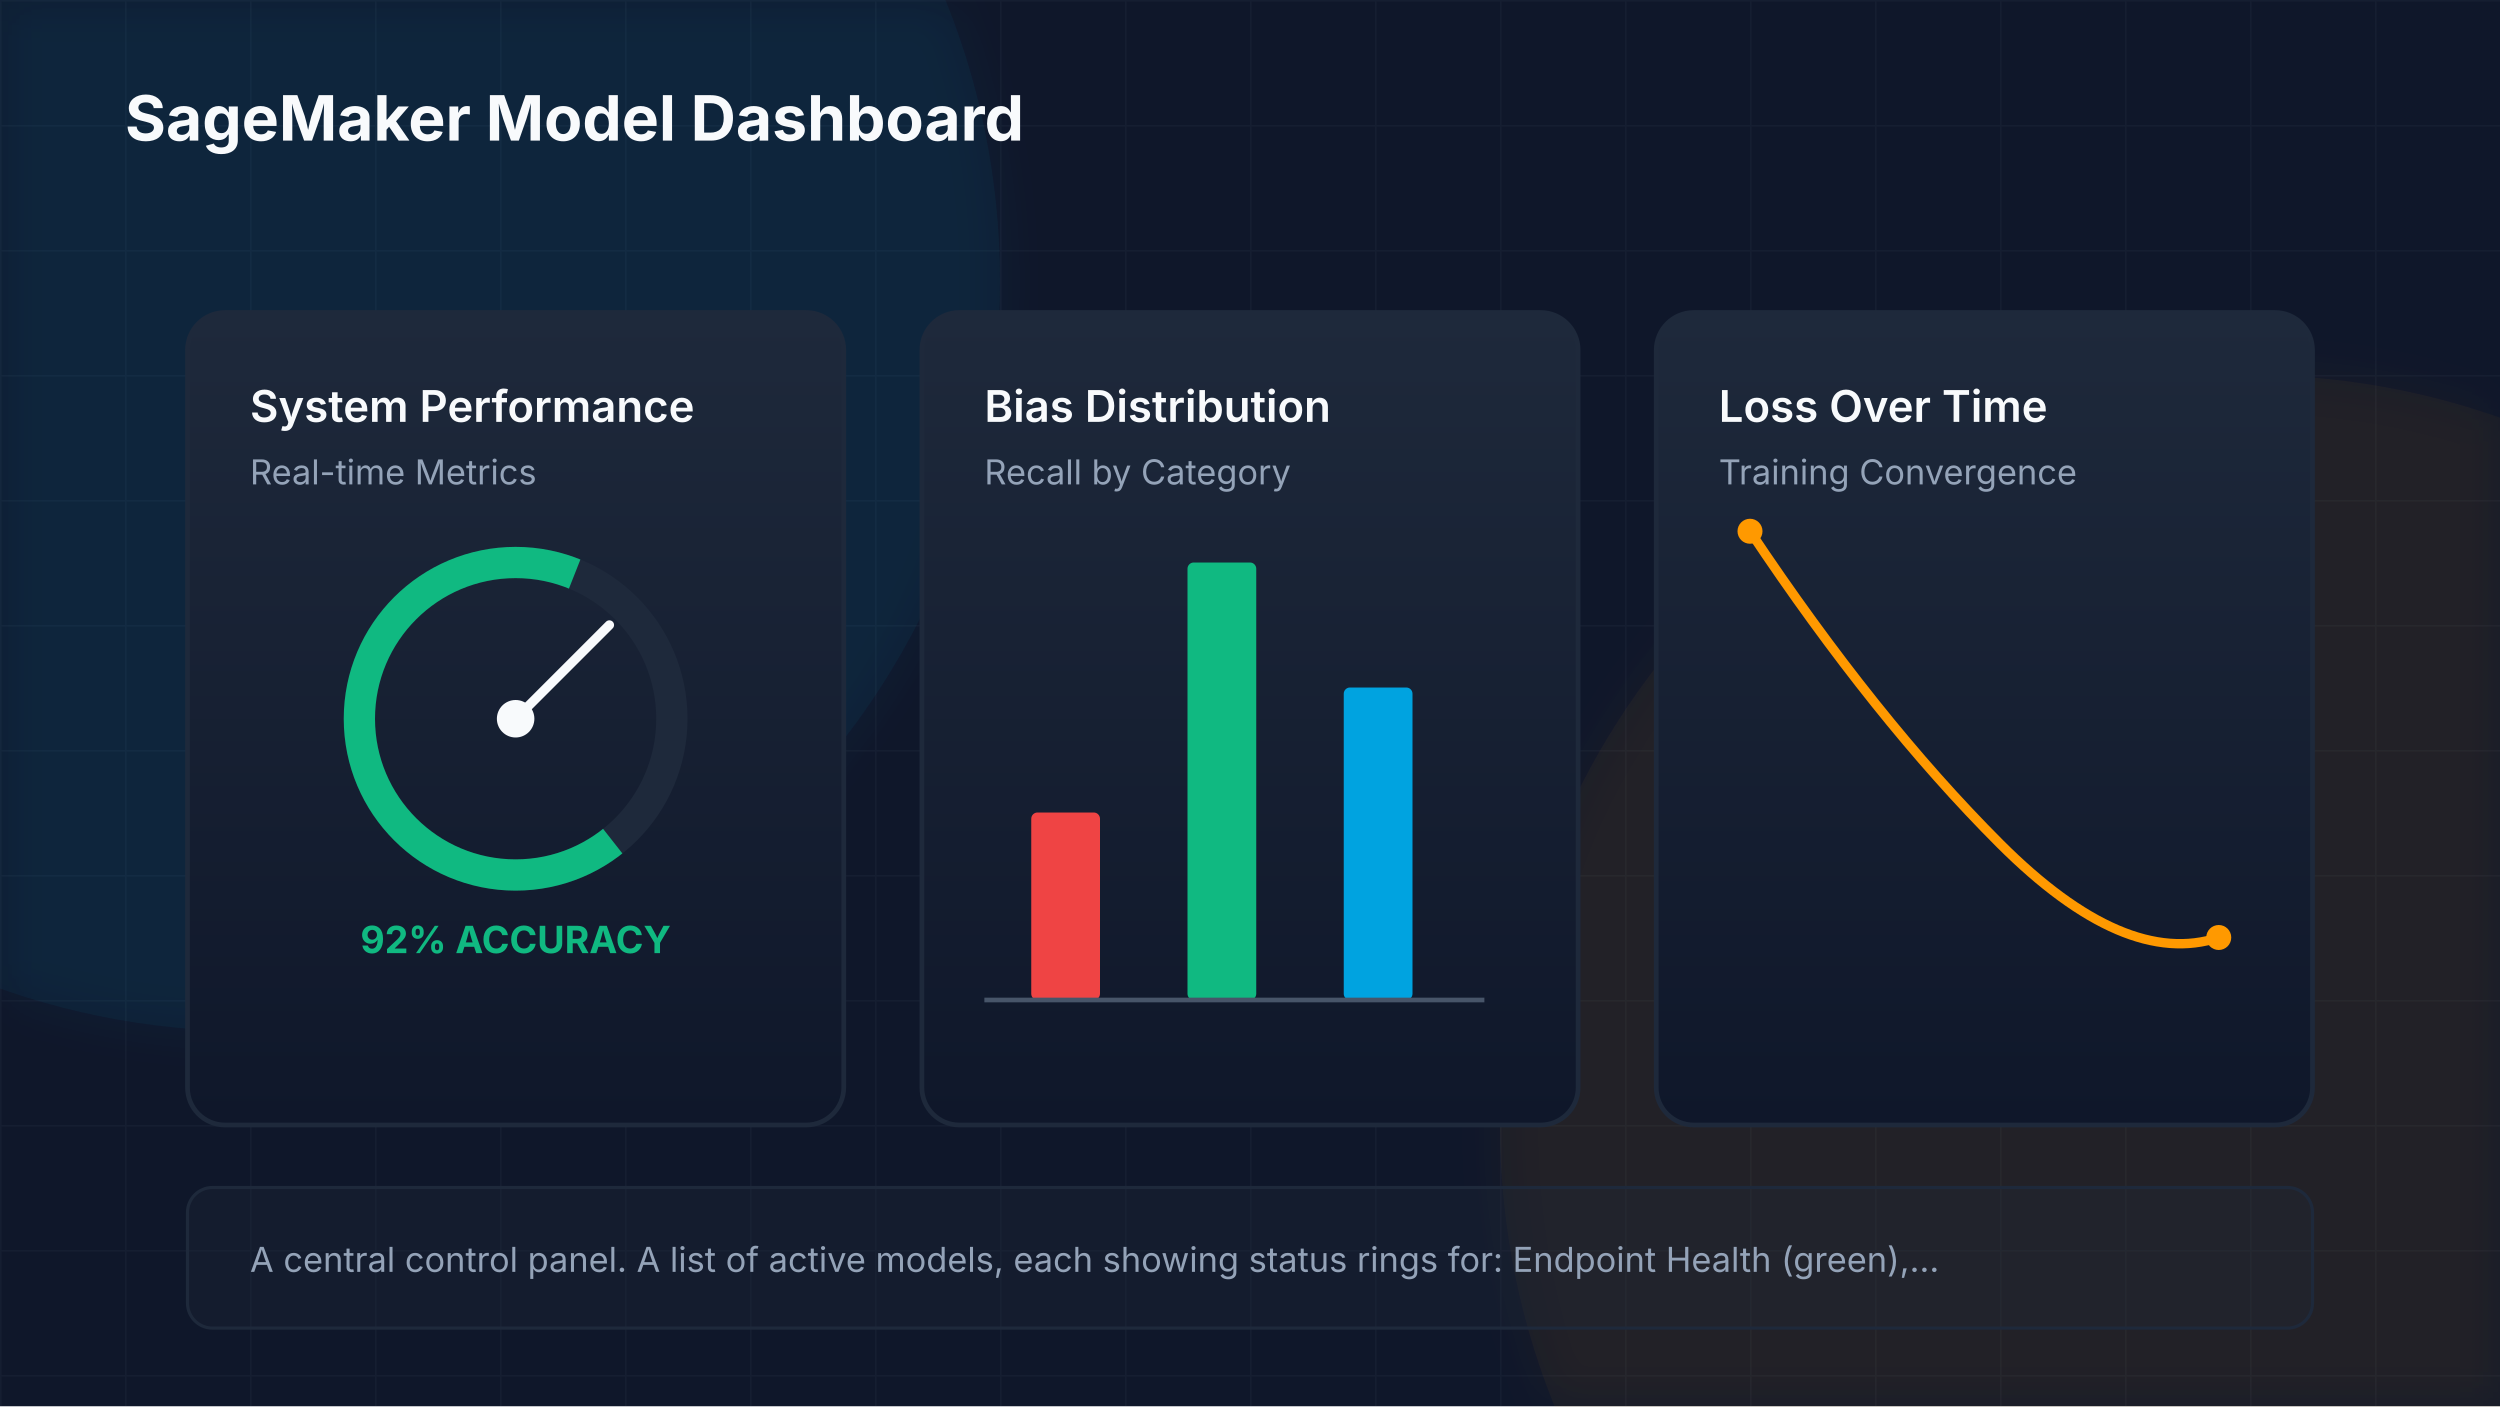
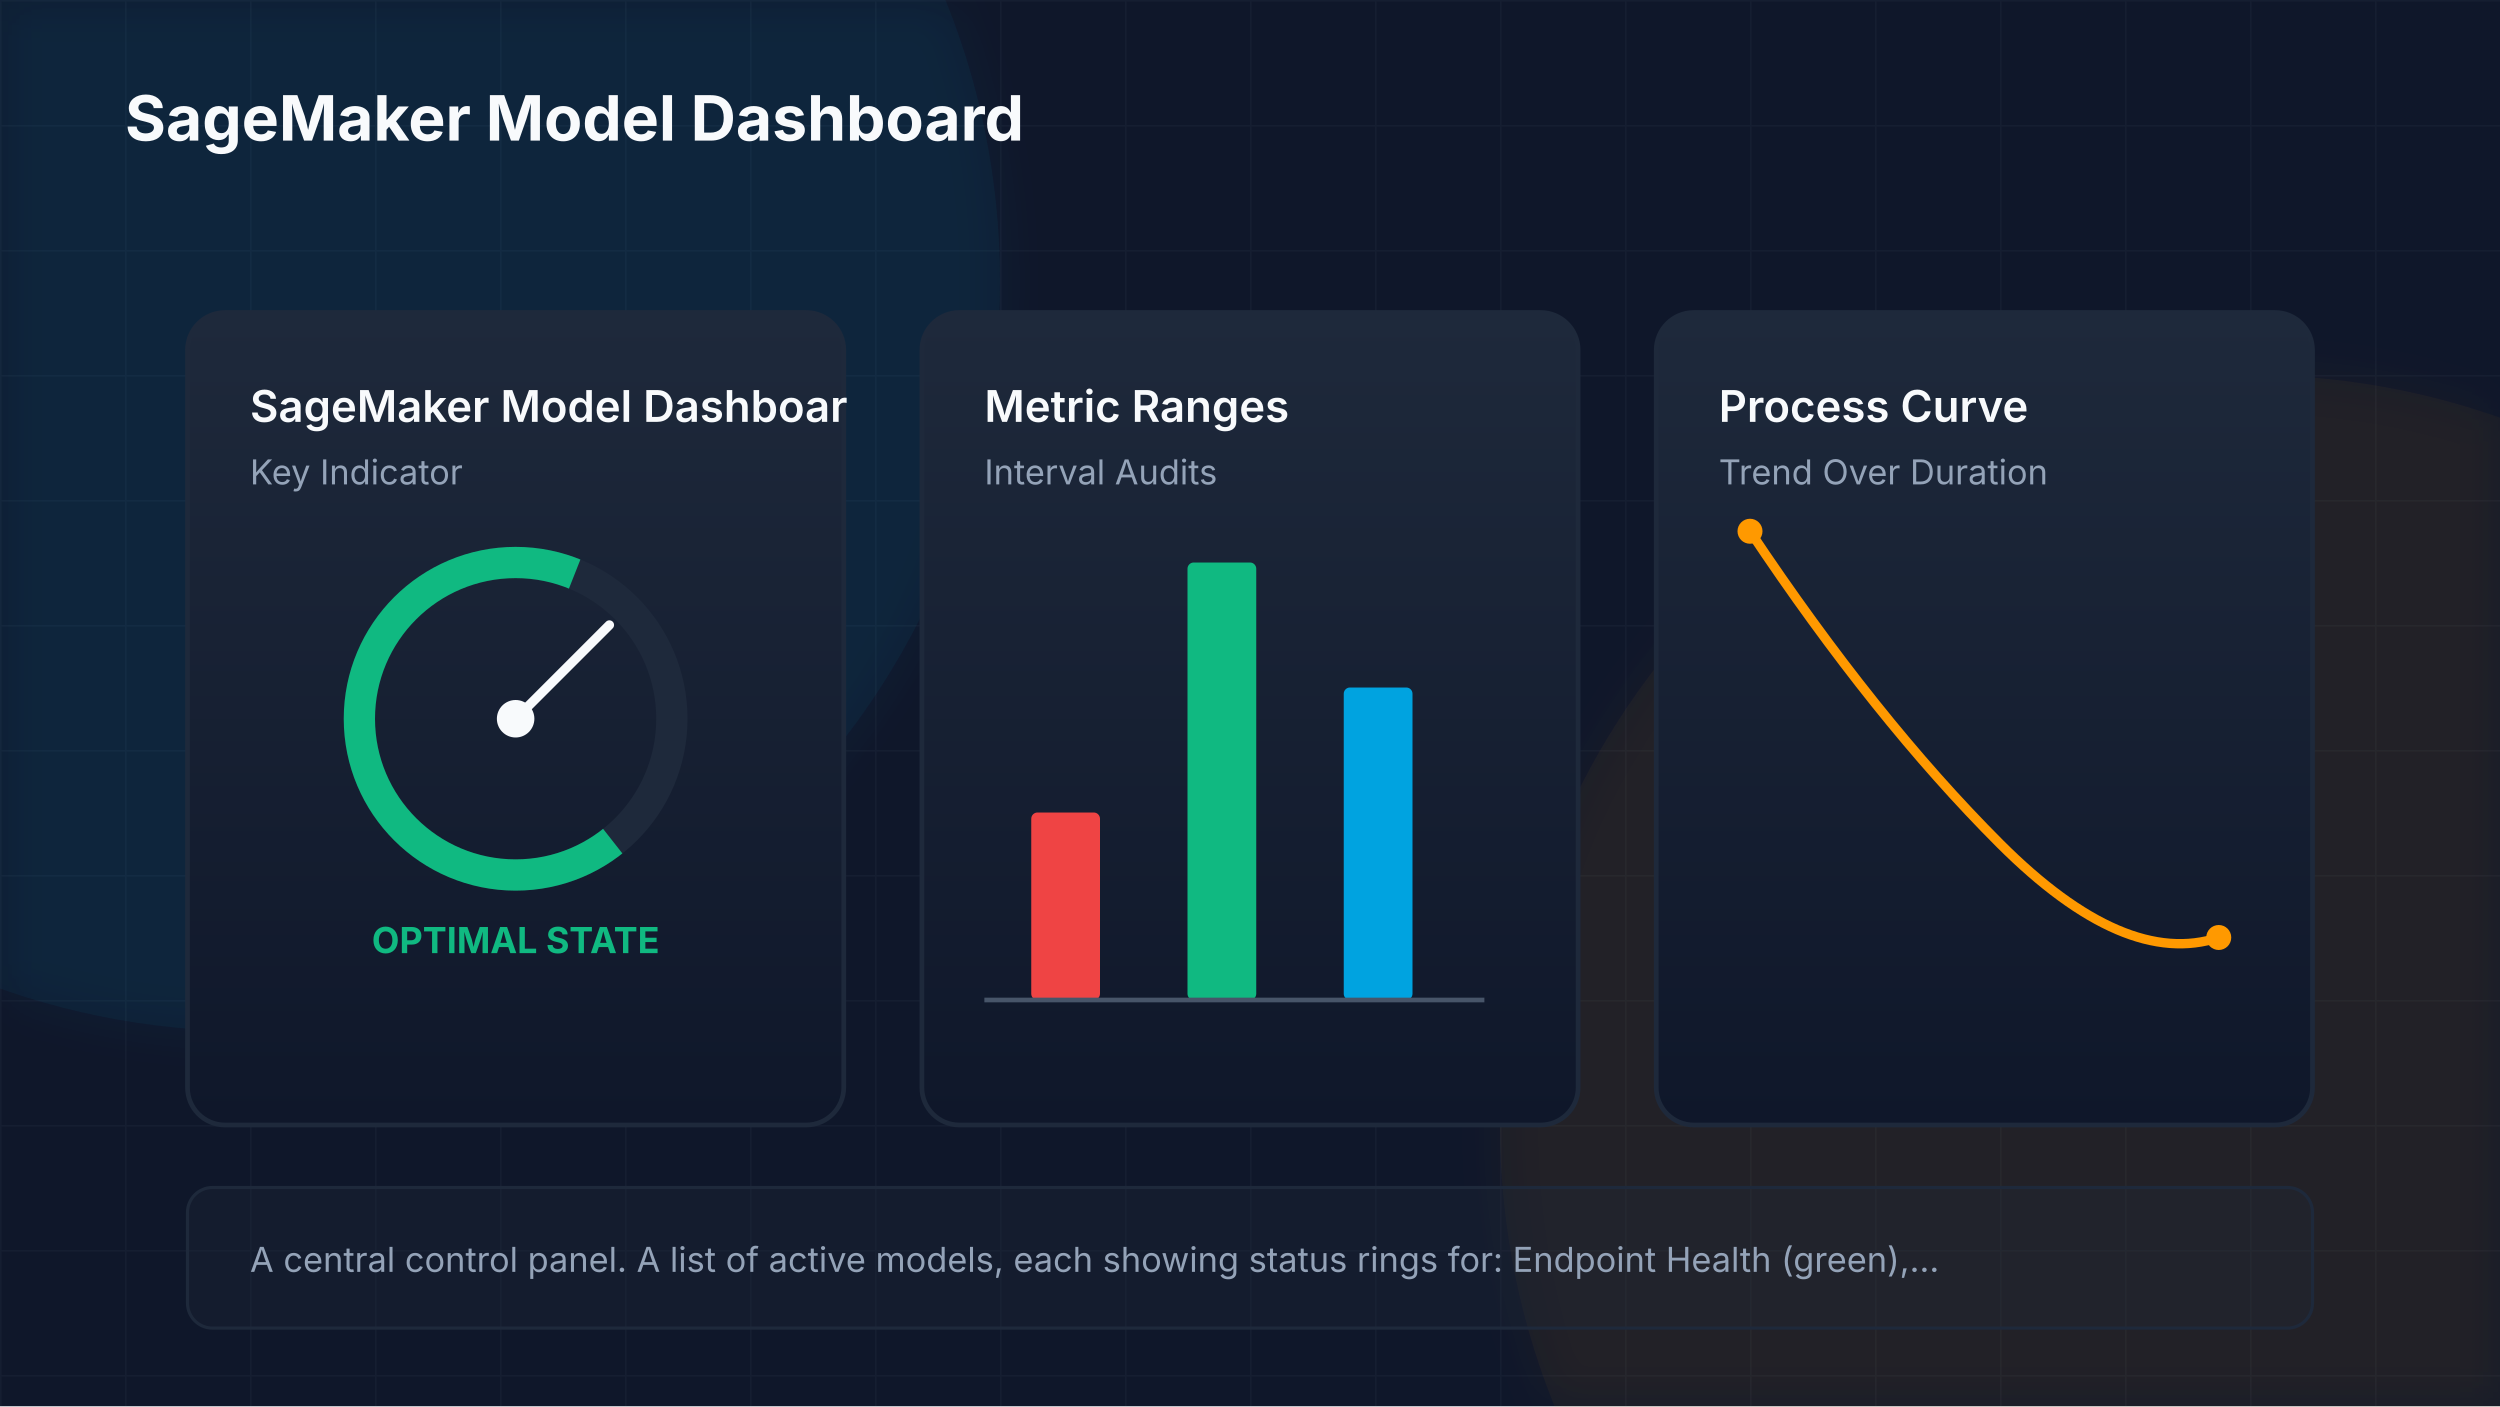
<svg xmlns="http://www.w3.org/2000/svg" viewBox="0 0 800 450" width="100%" height="100%">
  <defs>
    <linearGradient id="aws-orange" x1="0%" y1="0%" x2="100%" y2="100%">
      <stop offset="0%" stop-color="#FF9900" />
      <stop offset="100%" stop-color="#FFC400" />
    </linearGradient>
    <linearGradient id="cloud-blue" x1="0%" y1="0%" x2="100%" y2="100%">
      <stop offset="0%" stop-color="#00A3E0" />
      <stop offset="100%" stop-color="#1D70B8" />
    </linearGradient>
    <linearGradient id="success-green" x1="0%" y1="0%" x2="100%" y2="100%">
      <stop offset="0%" stop-color="#10B981" />
      <stop offset="100%" stop-color="#059669" />
    </linearGradient>
    <linearGradient id="alert-red" x1="0%" y1="0%" x2="100%" y2="100%">
      <stop offset="0%" stop-color="#EF4444" />
      <stop offset="100%" stop-color="#DC2626" />
    </linearGradient>
    <linearGradient id="warning-gold" x1="0%" y1="0%" x2="100%" y2="100%">
      <stop offset="0%" stop-color="#F59E0B" />
      <stop offset="100%" stop-color="#D97706" />
    </linearGradient>
    <linearGradient id="dark-card" x1="0%" y1="0%" x2="0%" y2="100%">
      <stop offset="0%" stop-color="#1E293B" />
      <stop offset="100%" stop-color="#0F172A" />
    </linearGradient>
    <linearGradient id="purple-glow" x1="0%" y1="0%" x2="100%" y2="100%">
      <stop offset="0%" stop-color="#8B5CF6" />
      <stop offset="100%" stop-color="#6D28D9" />
    </linearGradient>
    <filter id="glow-orange" x="-20%" y="-20%" width="140%" height="140%">
      <feGaussianBlur stdDeviation="8" result="blur" />
      <feComposite in="SourceGraphic" in2="blur" operator="over" />
    </filter>
    <filter id="glow-blue" x="-20%" y="-20%" width="140%" height="140%">
      <feGaussianBlur stdDeviation="8" result="blur" />
      <feComposite in="SourceGraphic" in2="blur" operator="over" />
    </filter>
    <pattern id="grid" width="40" height="40" patternUnits="userSpaceOnUse">
      <path d="M 40 0 L 0 0 0 40" fill="none" stroke="rgba(148, 163, 184, 0.05)" stroke-width="1" />
    </pattern>
  </defs>
  <rect width="800" height="450" fill="#0F172A" />
  <rect width="800" height="450" fill="url(#grid)" />
  <circle cx="80.0" cy="90.0" r="240.0" fill="rgba(0, 163, 224, 0.05)" filter="url(#glow-blue)" />
  <circle cx="720.0" cy="360.0" r="240.0" fill="rgba(255, 153, 0, 0.04)" filter="url(#glow-orange)" />
  <text x="40" y="45" font-family="Inter, system-ui, sans-serif" font-size="20" font-weight="700" fill="#F8FAFC">SageMaker Model Dashboard</text>
  <rect x="60" y="100" width="210" height="260" rx="12" fill="url(#dark-card)" stroke="#1E293B" stroke-width="1.5" />
-   <text x="80" y="135" font-family="Inter, system-ui, sans-serif" font-size="14" font-weight="600" fill="#F8FAFC">System Performance</text>
-   <text x="80" y="155" font-family="Inter, system-ui, sans-serif" font-size="11" fill="#94A3B8">Real-time Metrics</text>
+   <text x="80" y="135" font-family="Inter, system-ui, sans-serif" font-size="14" font-weight="600" fill="#F8FAFC">SageMaker Model Dashboar</text>
+   <text x="80" y="155" font-family="Inter, system-ui, sans-serif" font-size="11" fill="#94A3B8">Key Indicator</text>
  <circle cx="165" cy="230" r="50" fill="none" stroke="#1E293B" stroke-width="10" />
  <circle cx="165" cy="230" r="50" fill="none" stroke="#10B981" stroke-width="10" stroke-dasharray="210 314" stroke-dashoffset="-45" />
  <line x1="165" y1="230" x2="195" y2="200" stroke="#F8FAFC" stroke-width="3" stroke-linecap="round" />
  <circle cx="165" cy="230" r="6" fill="#F8FAFC" />
-   <text x="165" y="305" font-family="Inter" font-size="12" font-weight="700" fill="#10B981" text-anchor="middle">92% ACCURACY</text>
+   <text x="165" y="305" font-family="Inter" font-size="11.5" font-weight="700" fill="#10B981" text-anchor="middle">OPTIMAL STATE</text>
  <rect x="295" y="100" width="210" height="260" rx="12" fill="url(#dark-card)" stroke="#1E293B" stroke-width="1.5" />
-   <text x="315" y="135" font-family="Inter, system-ui, sans-serif" font-size="14" font-weight="600" fill="#F8FAFC">Bias Distribution</text>
-   <text x="315" y="155" font-family="Inter, system-ui, sans-serif" font-size="11" fill="#94A3B8">Recall by Category</text>
+   <text x="315" y="135" font-family="Inter, system-ui, sans-serif" font-size="14" font-weight="600" fill="#F8FAFC">Metric Ranges</text>
+   <text x="315" y="155" font-family="Inter, system-ui, sans-serif" font-size="11" fill="#94A3B8">Interval Audits</text>
  <rect x="330" y="260" width="22" height="60" rx="2" fill="#EF4444" />
  <rect x="380" y="180" width="22" height="140" rx="2" fill="#10B981" />
  <rect x="430" y="220" width="22" height="100" rx="2" fill="#00A3E0" />
  <line x1="315" y1="320" x2="475" y2="320" stroke="#475569" stroke-width="1.5" />
  <rect x="530" y="100" width="210" height="260" rx="12" fill="url(#dark-card)" stroke="#1E293B" stroke-width="1.5" />
-   <text x="550" y="135" font-family="Inter, system-ui, sans-serif" font-size="14" font-weight="600" fill="#F8FAFC">Loss Over Time</text>
-   <text x="550" y="155" font-family="Inter, system-ui, sans-serif" font-size="11" fill="#94A3B8">Training Convergence</text>
+   <text x="550" y="135" font-family="Inter, system-ui, sans-serif" font-size="14" font-weight="600" fill="#F8FAFC">Process Curve</text>
+   <text x="550" y="155" font-family="Inter, system-ui, sans-serif" font-size="11" fill="#94A3B8">Trend Over Duration</text>
  <path d="M 560,170 Q 600,230 640,270 T 710,300" fill="none" stroke="#FF9900" stroke-width="3" />
  <circle cx="560" cy="170" r="4" fill="#FF9900" />
  <circle cx="710" cy="300" r="4" fill="#FF9900" />
  <rect x="60" y="380" width="680" height="45" rx="8" fill="rgba(30,41,59,0.3)" stroke="#1E293B" stroke-width="1" />
  <text x="80" y="407" font-family="Inter" font-size="11" fill="#94A3B8">A central control panel. A list of active models, each showing status rings for: Endpoint Health (green),...</text>
</svg>
